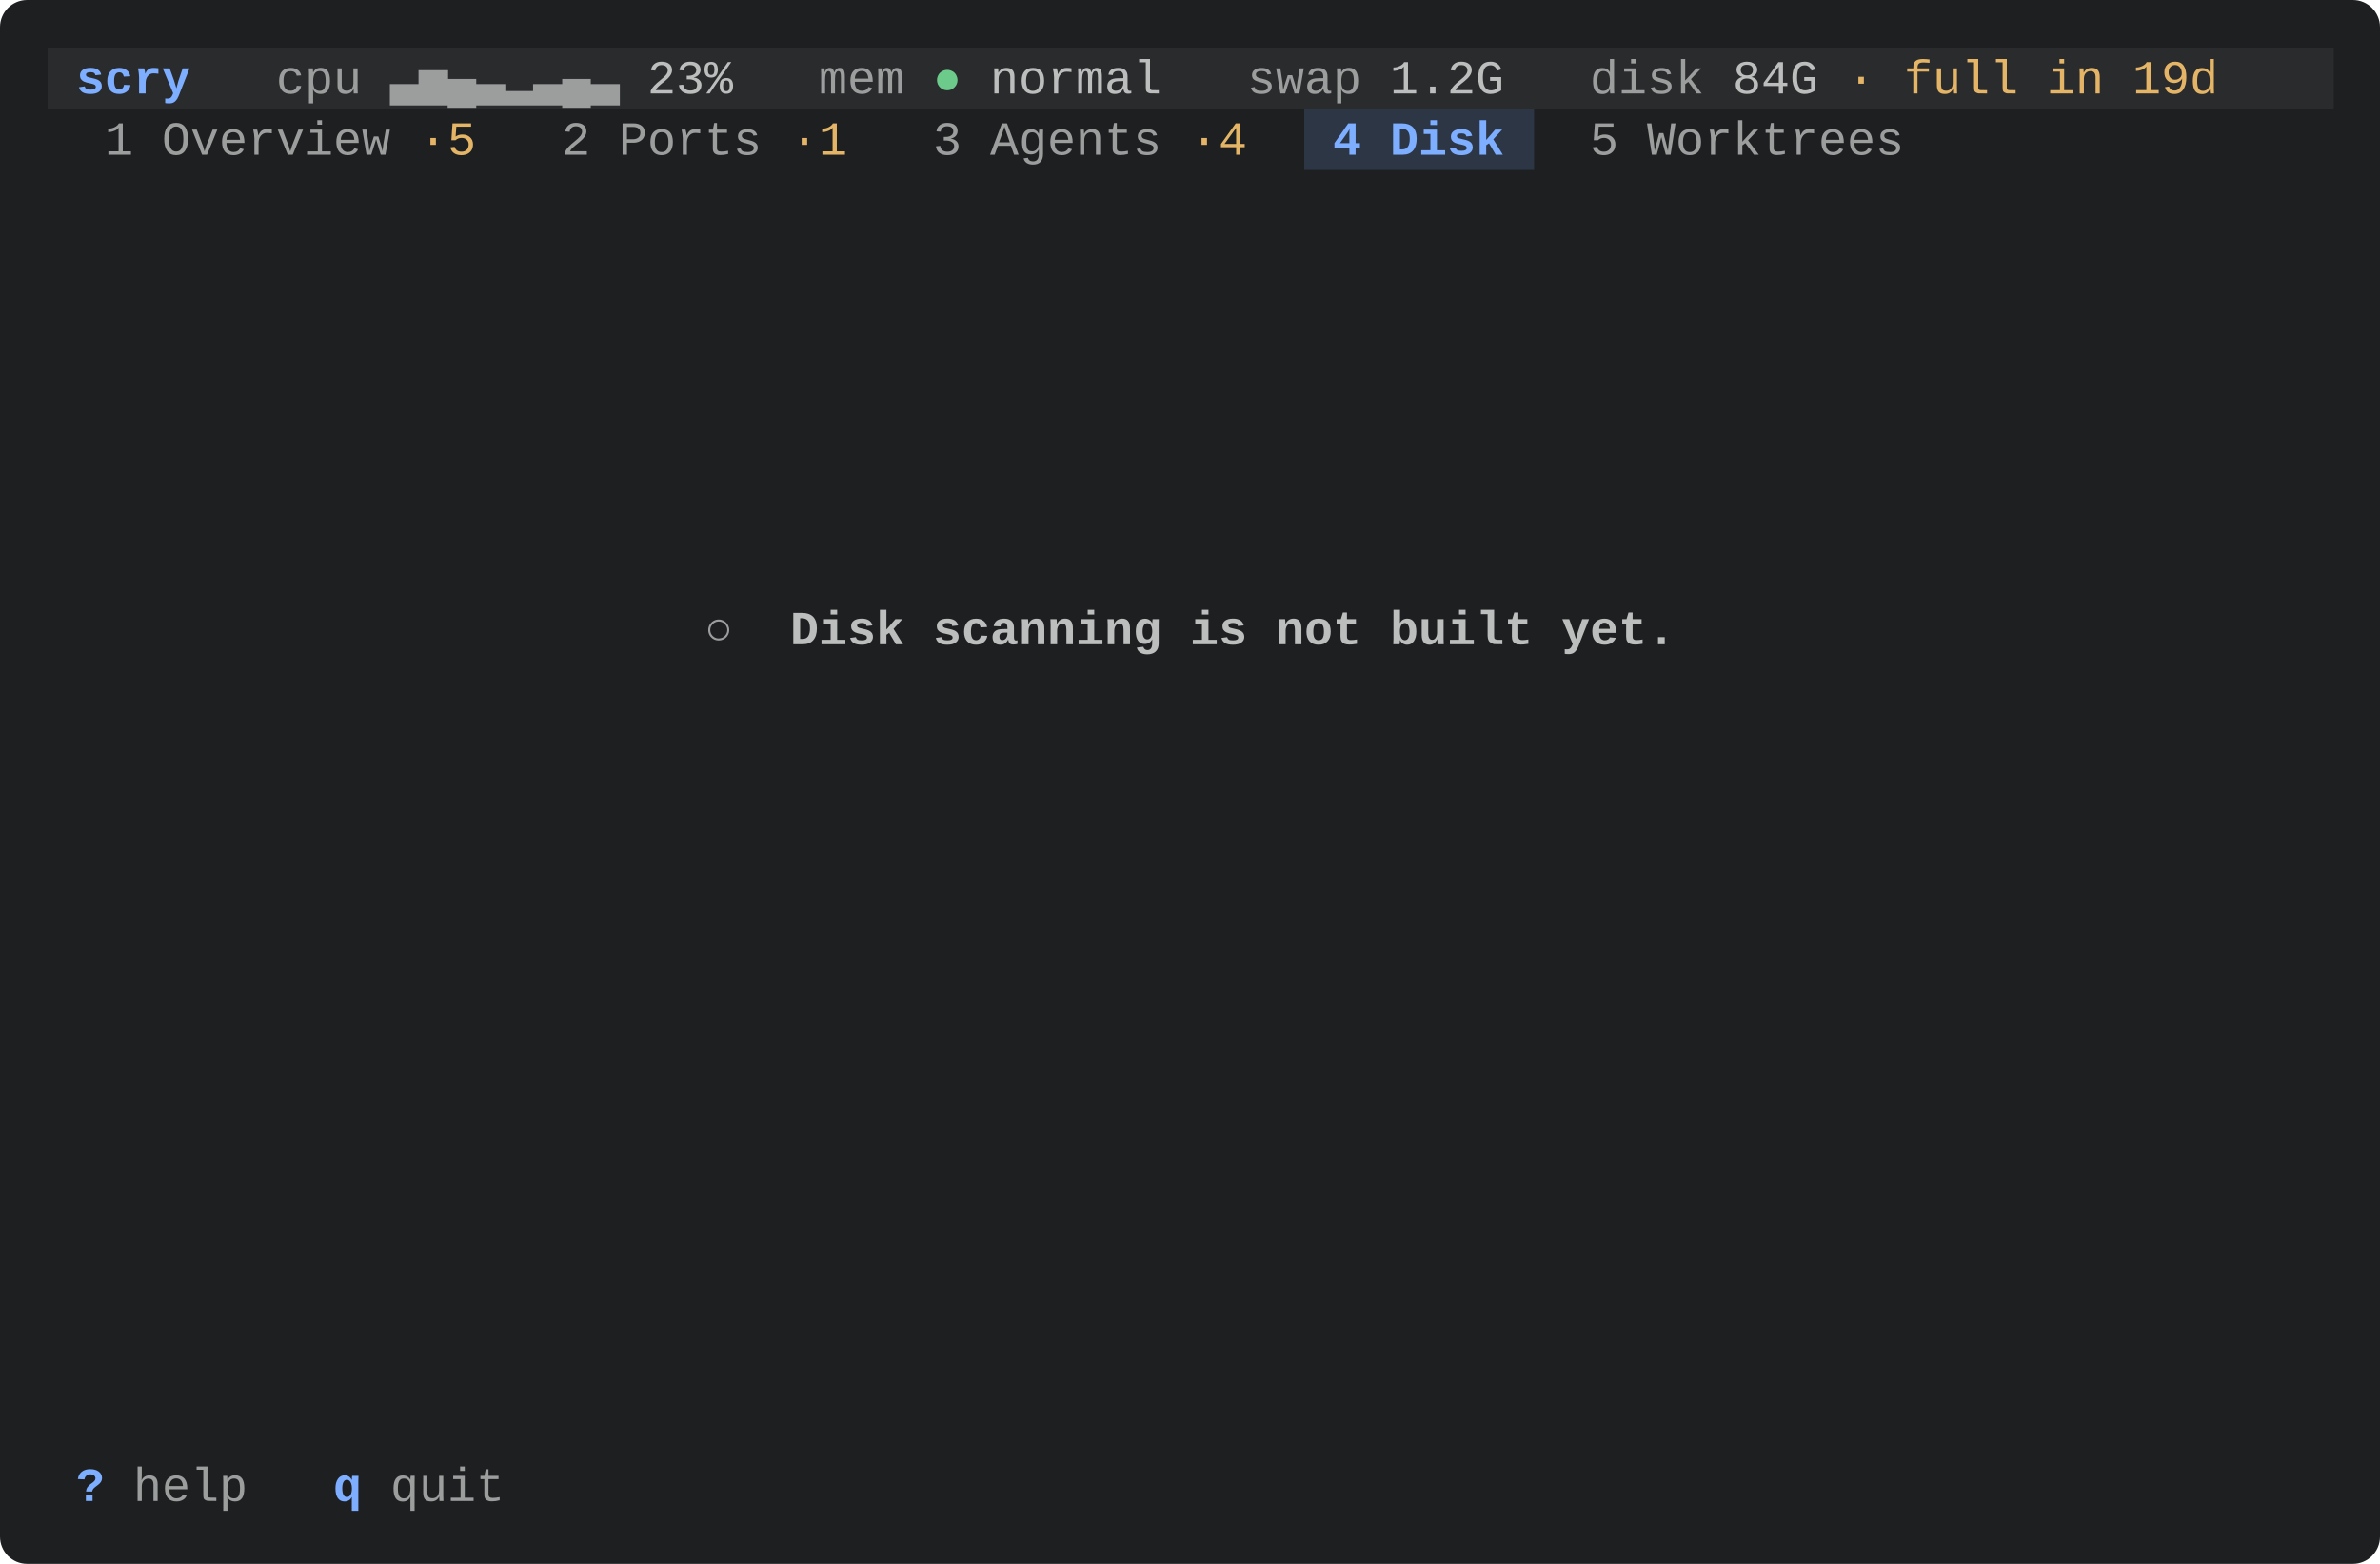
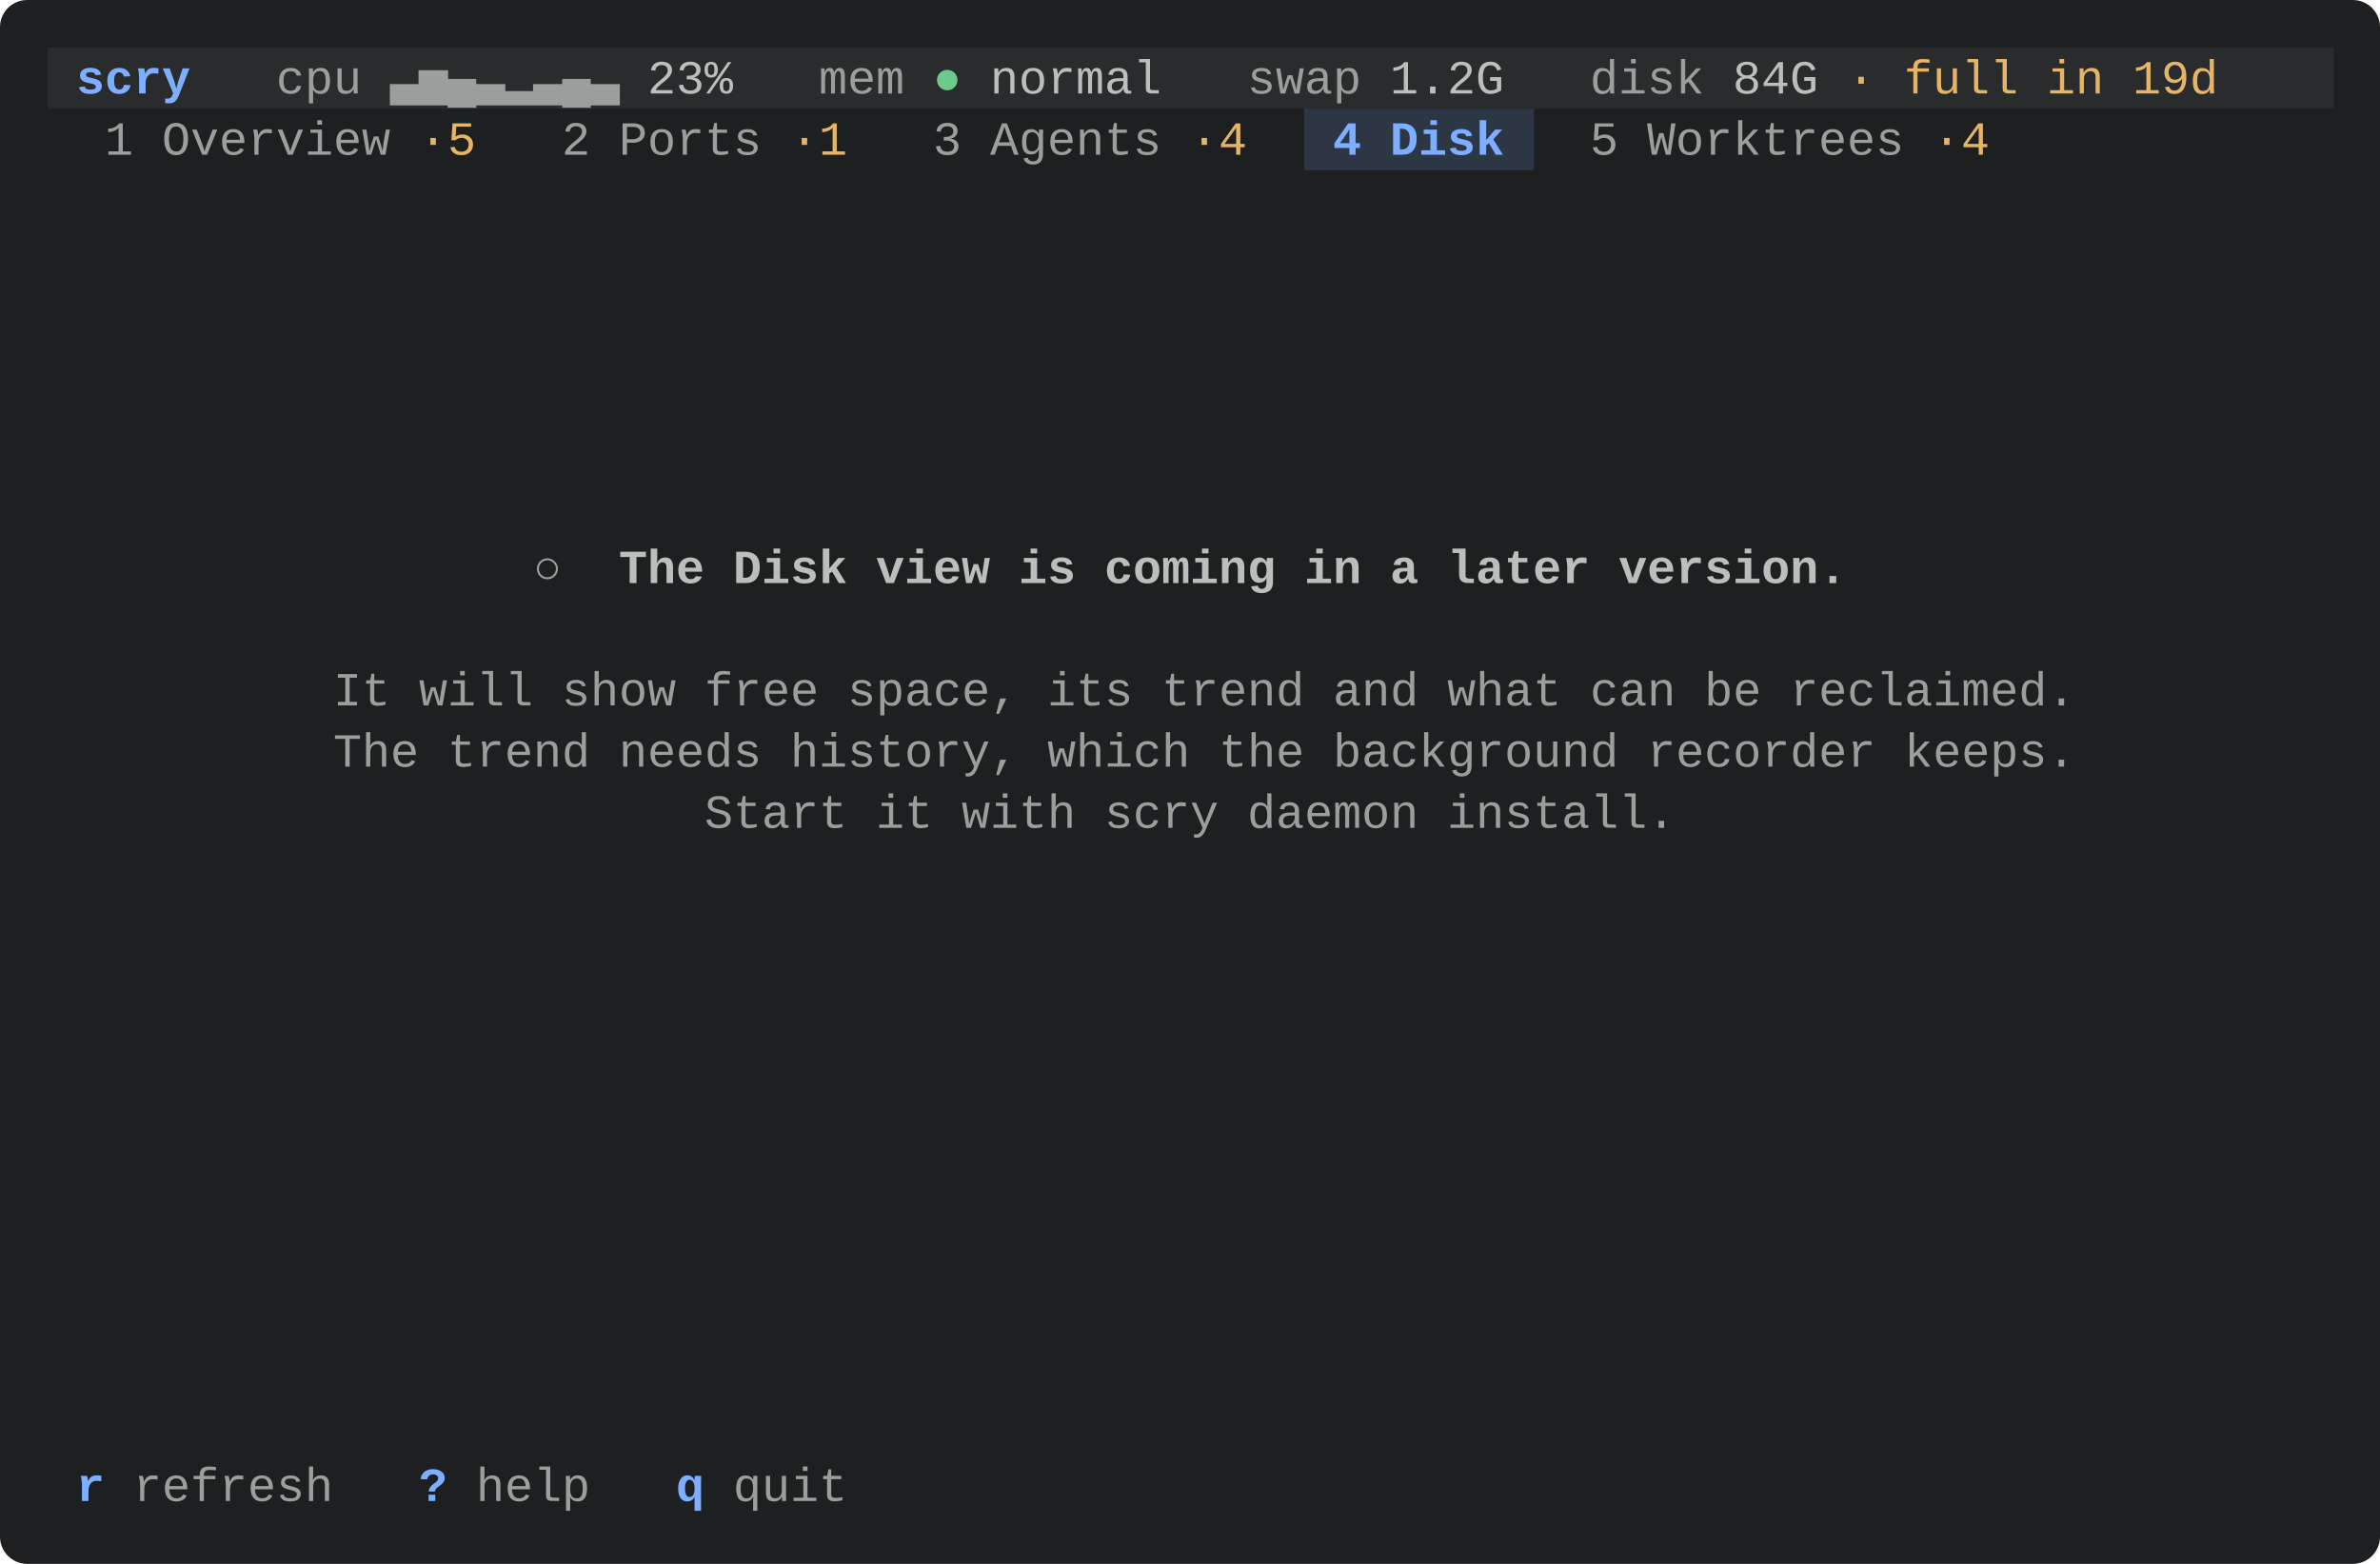
<svg xmlns="http://www.w3.org/2000/svg" width="700" height="460" viewBox="0 0 700 460">
  <style>text{font-family:ui-monospace,SFMono-Regular,"SF Mono",Menlo,Consolas,"Liberation Mono","DejaVu Sans Mono",monospace;font-size:14px;white-space:pre}</style>
  <rect width="700" height="460" rx="8" fill="#1d1f21" />
  <g transform="translate(14 14)">
    <rect x="0.0" y="0" width="672.4" height="18" fill="#292b2d" />
    <text x="8.4" y="13.5" fill="#7daeff" textLength="33.6" lengthAdjust="spacingAndGlyphs" xml:space="preserve" font-weight="700">scry</text>
    <text x="67.2" y="13.5" fill="#9b9e9d" textLength="100.8" lengthAdjust="spacingAndGlyphs" xml:space="preserve">cpu ▃▅▄▃▂▃▄▃</text>
    <text x="176.4" y="13.5" fill="#bbbebc" textLength="25.2" lengthAdjust="spacingAndGlyphs" xml:space="preserve">23%</text>
    <text x="226.8" y="13.5" fill="#9b9e9d" textLength="25.2" lengthAdjust="spacingAndGlyphs" xml:space="preserve">mem</text>
    <text x="260.4" y="13.5" fill="#6ccb8b" textLength="8.4" lengthAdjust="spacingAndGlyphs" xml:space="preserve">●</text>
    <text x="277.2" y="13.5" fill="#bbbebc" textLength="50.4" lengthAdjust="spacingAndGlyphs" xml:space="preserve">normal</text>
    <text x="352.8" y="13.5" fill="#9b9e9d" textLength="33.6" lengthAdjust="spacingAndGlyphs" xml:space="preserve">swap</text>
    <text x="394.8" y="13.5" fill="#bbbebc" textLength="33.6" lengthAdjust="spacingAndGlyphs" xml:space="preserve">1.2G</text>
    <text x="453.6" y="13.5" fill="#9b9e9d" textLength="33.6" lengthAdjust="spacingAndGlyphs" xml:space="preserve">disk</text>
    <text x="495.6" y="13.5" fill="#bbbebc" textLength="25.2" lengthAdjust="spacingAndGlyphs" xml:space="preserve">84G</text>
    <text x="529.2" y="13.5" fill="#e5b567" textLength="109.2" lengthAdjust="spacingAndGlyphs" xml:space="preserve">· full in 19d</text>
    <rect x="369.6" y="18" width="67.6" height="18" fill="#2c3645" />
    <text x="16.8" y="31.5" fill="#9b9e9d" textLength="84.0" lengthAdjust="spacingAndGlyphs" xml:space="preserve">1 Overview</text>
    <text x="109.2" y="31.5" fill="#e5b567" textLength="16.8" lengthAdjust="spacingAndGlyphs" xml:space="preserve">·5</text>
    <text x="151.2" y="31.5" fill="#9b9e9d" textLength="58.8" lengthAdjust="spacingAndGlyphs" xml:space="preserve">2 Ports</text>
    <text x="218.4" y="31.5" fill="#e5b567" textLength="16.8" lengthAdjust="spacingAndGlyphs" xml:space="preserve">·1</text>
    <text x="260.4" y="31.5" fill="#9b9e9d" textLength="67.2" lengthAdjust="spacingAndGlyphs" xml:space="preserve">3 Agents</text>
    <text x="336.0" y="31.5" fill="#e5b567" textLength="16.8" lengthAdjust="spacingAndGlyphs" xml:space="preserve">·4</text>
    <text x="378.0" y="31.5" fill="#7daeff" textLength="50.4" lengthAdjust="spacingAndGlyphs" xml:space="preserve" font-weight="700">4 Disk</text>
    <text x="453.6" y="31.5" fill="#9b9e9d" textLength="92.4" lengthAdjust="spacingAndGlyphs" xml:space="preserve">5 Worktrees</text>
-     <text x="193.2" y="175.5" fill="#9b9e9d" textLength="8.4" lengthAdjust="spacingAndGlyphs" xml:space="preserve">○</text>
-     <text x="218.4" y="175.5" fill="#bbbebc" textLength="260.4" lengthAdjust="spacingAndGlyphs" xml:space="preserve" font-weight="700">Disk scanning is not built yet.</text>
-     <text x="8.4" y="427.5" fill="#7daeff" textLength="8.4" lengthAdjust="spacingAndGlyphs" xml:space="preserve" font-weight="700">?</text>
-     <text x="25.2" y="427.5" fill="#9b9e9d" textLength="33.6" lengthAdjust="spacingAndGlyphs" xml:space="preserve">help</text>
-     <text x="84.0" y="427.5" fill="#7daeff" textLength="8.4" lengthAdjust="spacingAndGlyphs" xml:space="preserve" font-weight="700">q</text>
-     <text x="100.8" y="427.5" fill="#9b9e9d" textLength="33.6" lengthAdjust="spacingAndGlyphs" xml:space="preserve">quit</text>
+     <text x="554.4" y="31.5" fill="#e5b567" textLength="16.8" lengthAdjust="spacingAndGlyphs" xml:space="preserve">·4</text>
+     <text x="142.8" y="157.5" fill="#9b9e9d" textLength="8.4" lengthAdjust="spacingAndGlyphs" xml:space="preserve">○</text>
+     <text x="168.0" y="157.5" fill="#bbbebc" textLength="361.2" lengthAdjust="spacingAndGlyphs" xml:space="preserve" font-weight="700">The Disk view is coming in a later version.</text>
+     <text x="84.0" y="193.5" fill="#9b9e9d" textLength="512.4" lengthAdjust="spacingAndGlyphs" xml:space="preserve">It will show free space, its trend and what can be reclaimed.</text>
+     <text x="84.0" y="211.5" fill="#9b9e9d" textLength="512.4" lengthAdjust="spacingAndGlyphs" xml:space="preserve">The trend needs history, which the background recorder keeps.</text>
+     <text x="193.2" y="229.5" fill="#9b9e9d" textLength="285.6" lengthAdjust="spacingAndGlyphs" xml:space="preserve">Start it with scry daemon install.</text>
+     <text x="8.4" y="427.5" fill="#7daeff" textLength="8.4" lengthAdjust="spacingAndGlyphs" xml:space="preserve" font-weight="700">r</text>
+     <text x="25.2" y="427.5" fill="#9b9e9d" textLength="58.8" lengthAdjust="spacingAndGlyphs" xml:space="preserve">refresh</text>
+     <text x="109.2" y="427.5" fill="#7daeff" textLength="8.4" lengthAdjust="spacingAndGlyphs" xml:space="preserve" font-weight="700">?</text>
+     <text x="126.0" y="427.5" fill="#9b9e9d" textLength="33.6" lengthAdjust="spacingAndGlyphs" xml:space="preserve">help</text>
+     <text x="184.8" y="427.5" fill="#7daeff" textLength="8.4" lengthAdjust="spacingAndGlyphs" xml:space="preserve" font-weight="700">q</text>
+     <text x="201.6" y="427.5" fill="#9b9e9d" textLength="33.6" lengthAdjust="spacingAndGlyphs" xml:space="preserve">quit</text>
  </g>
</svg>
